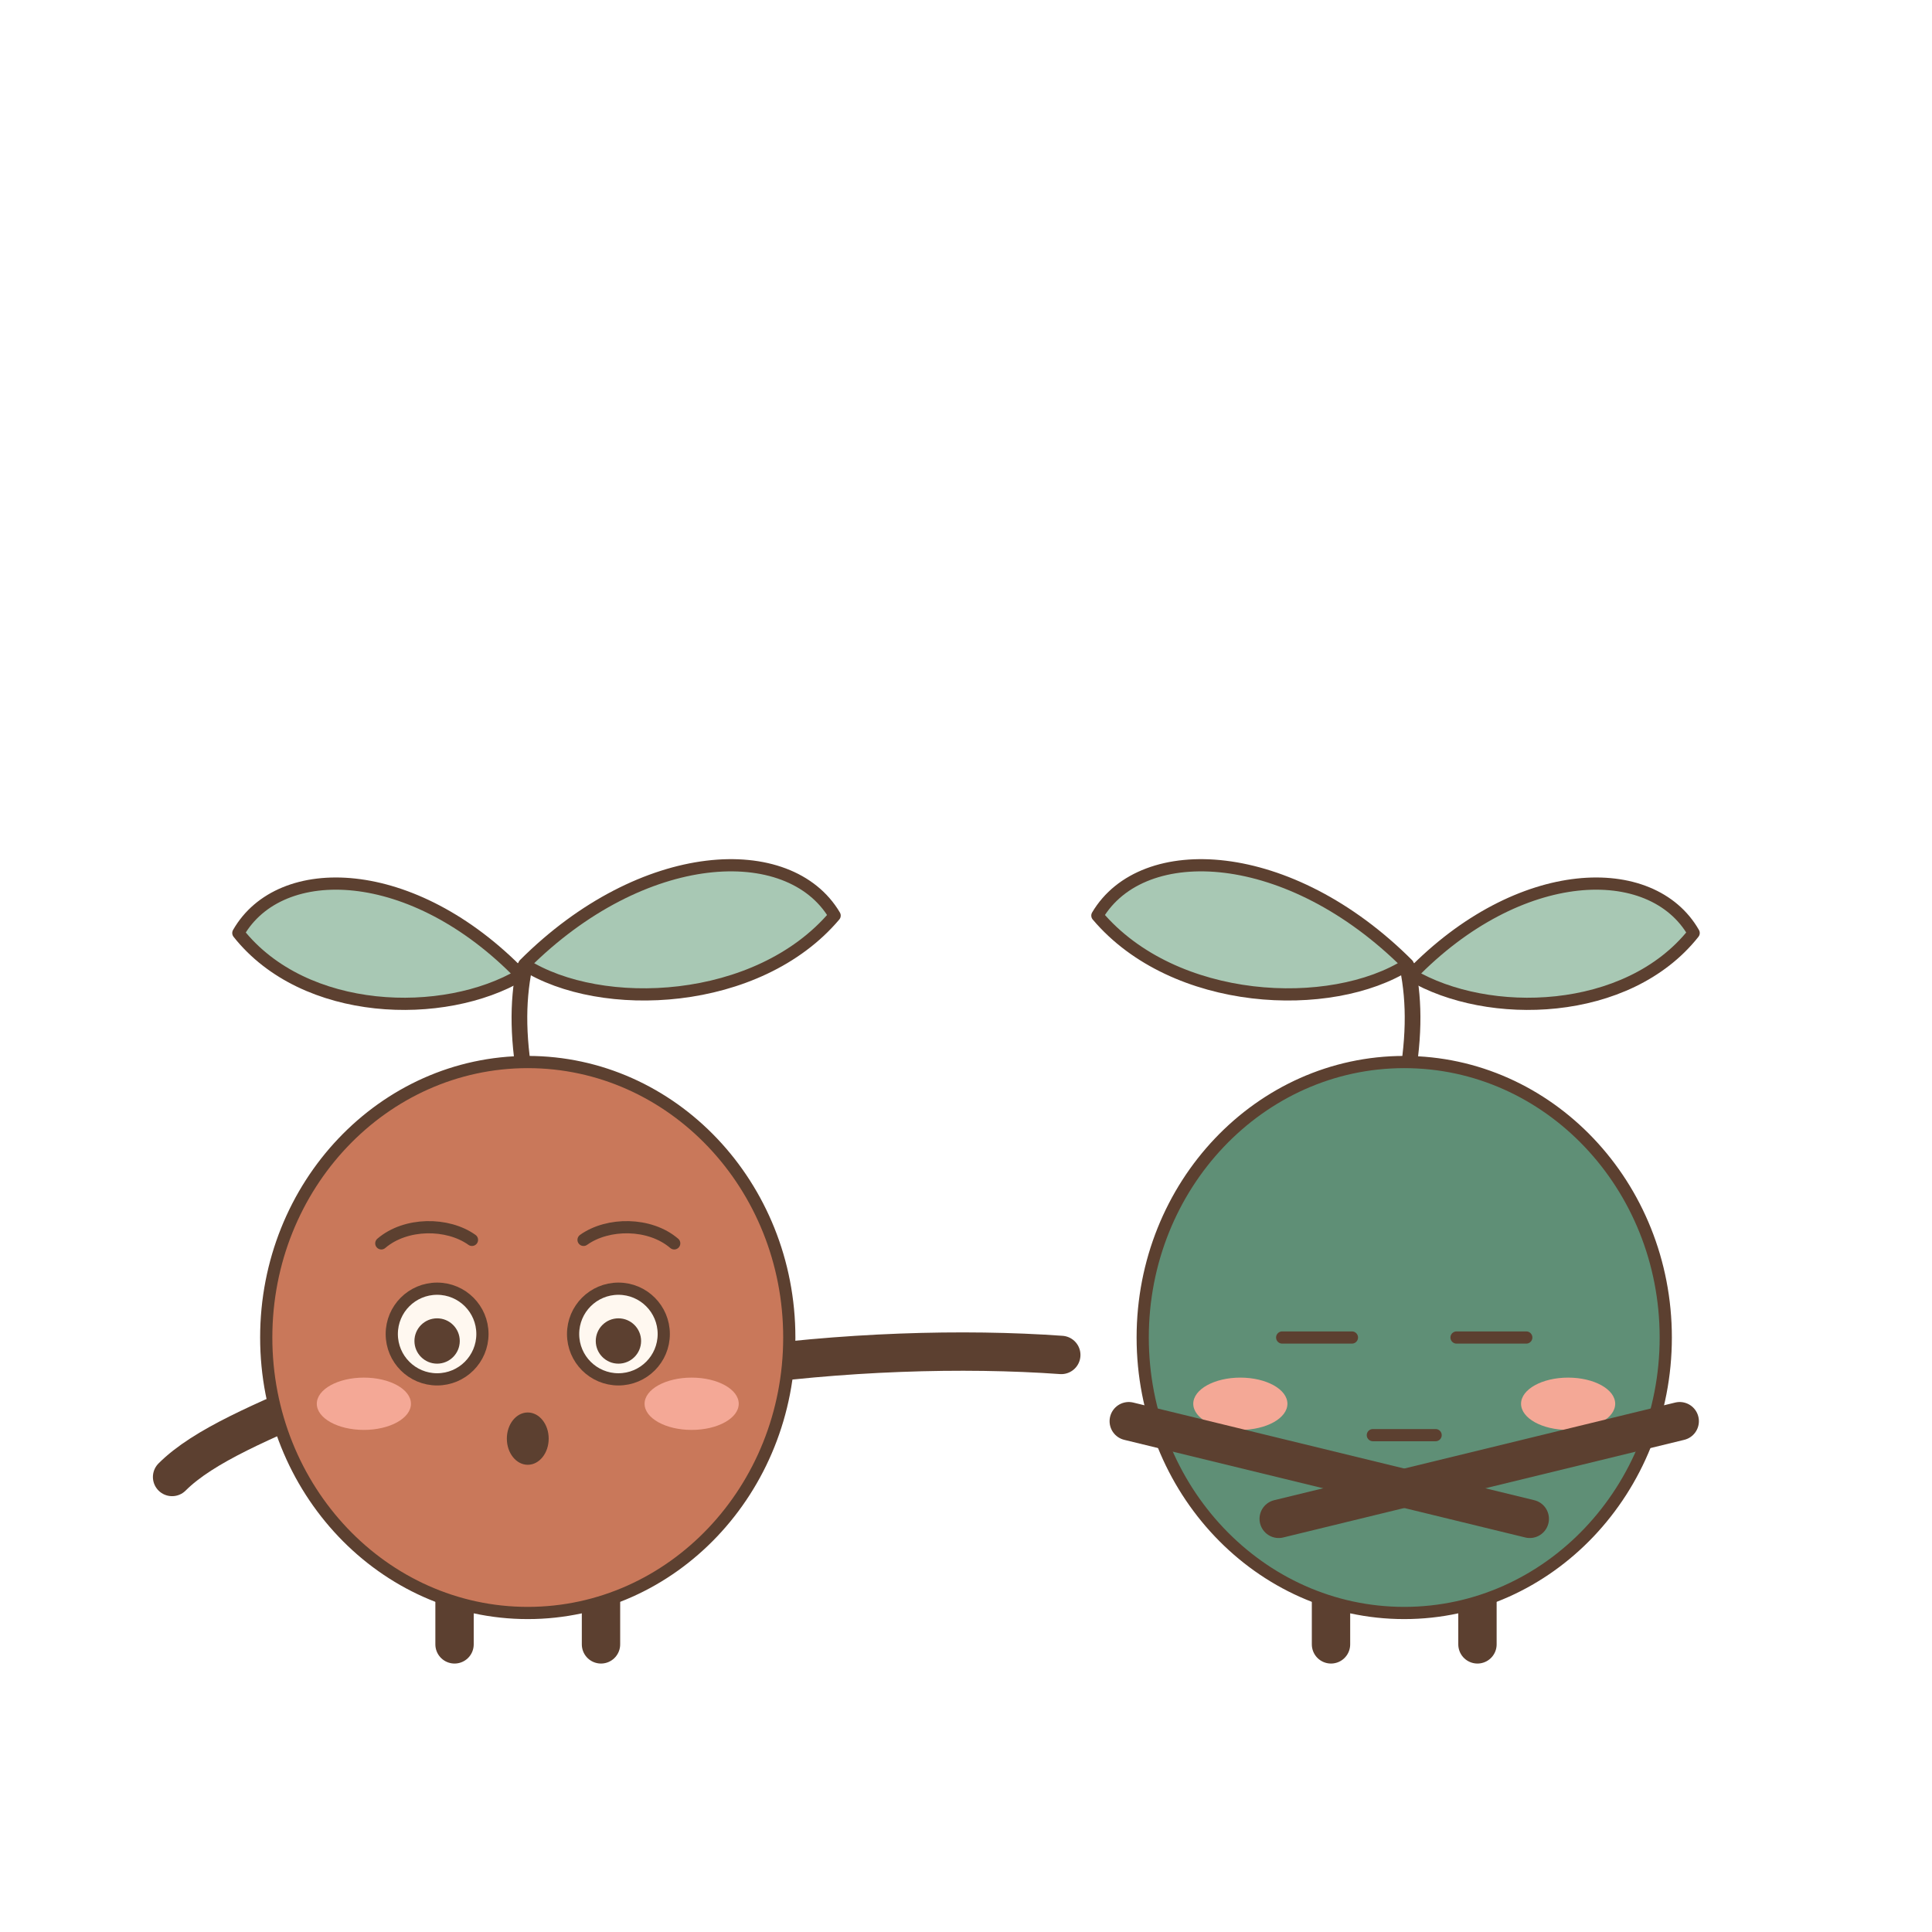
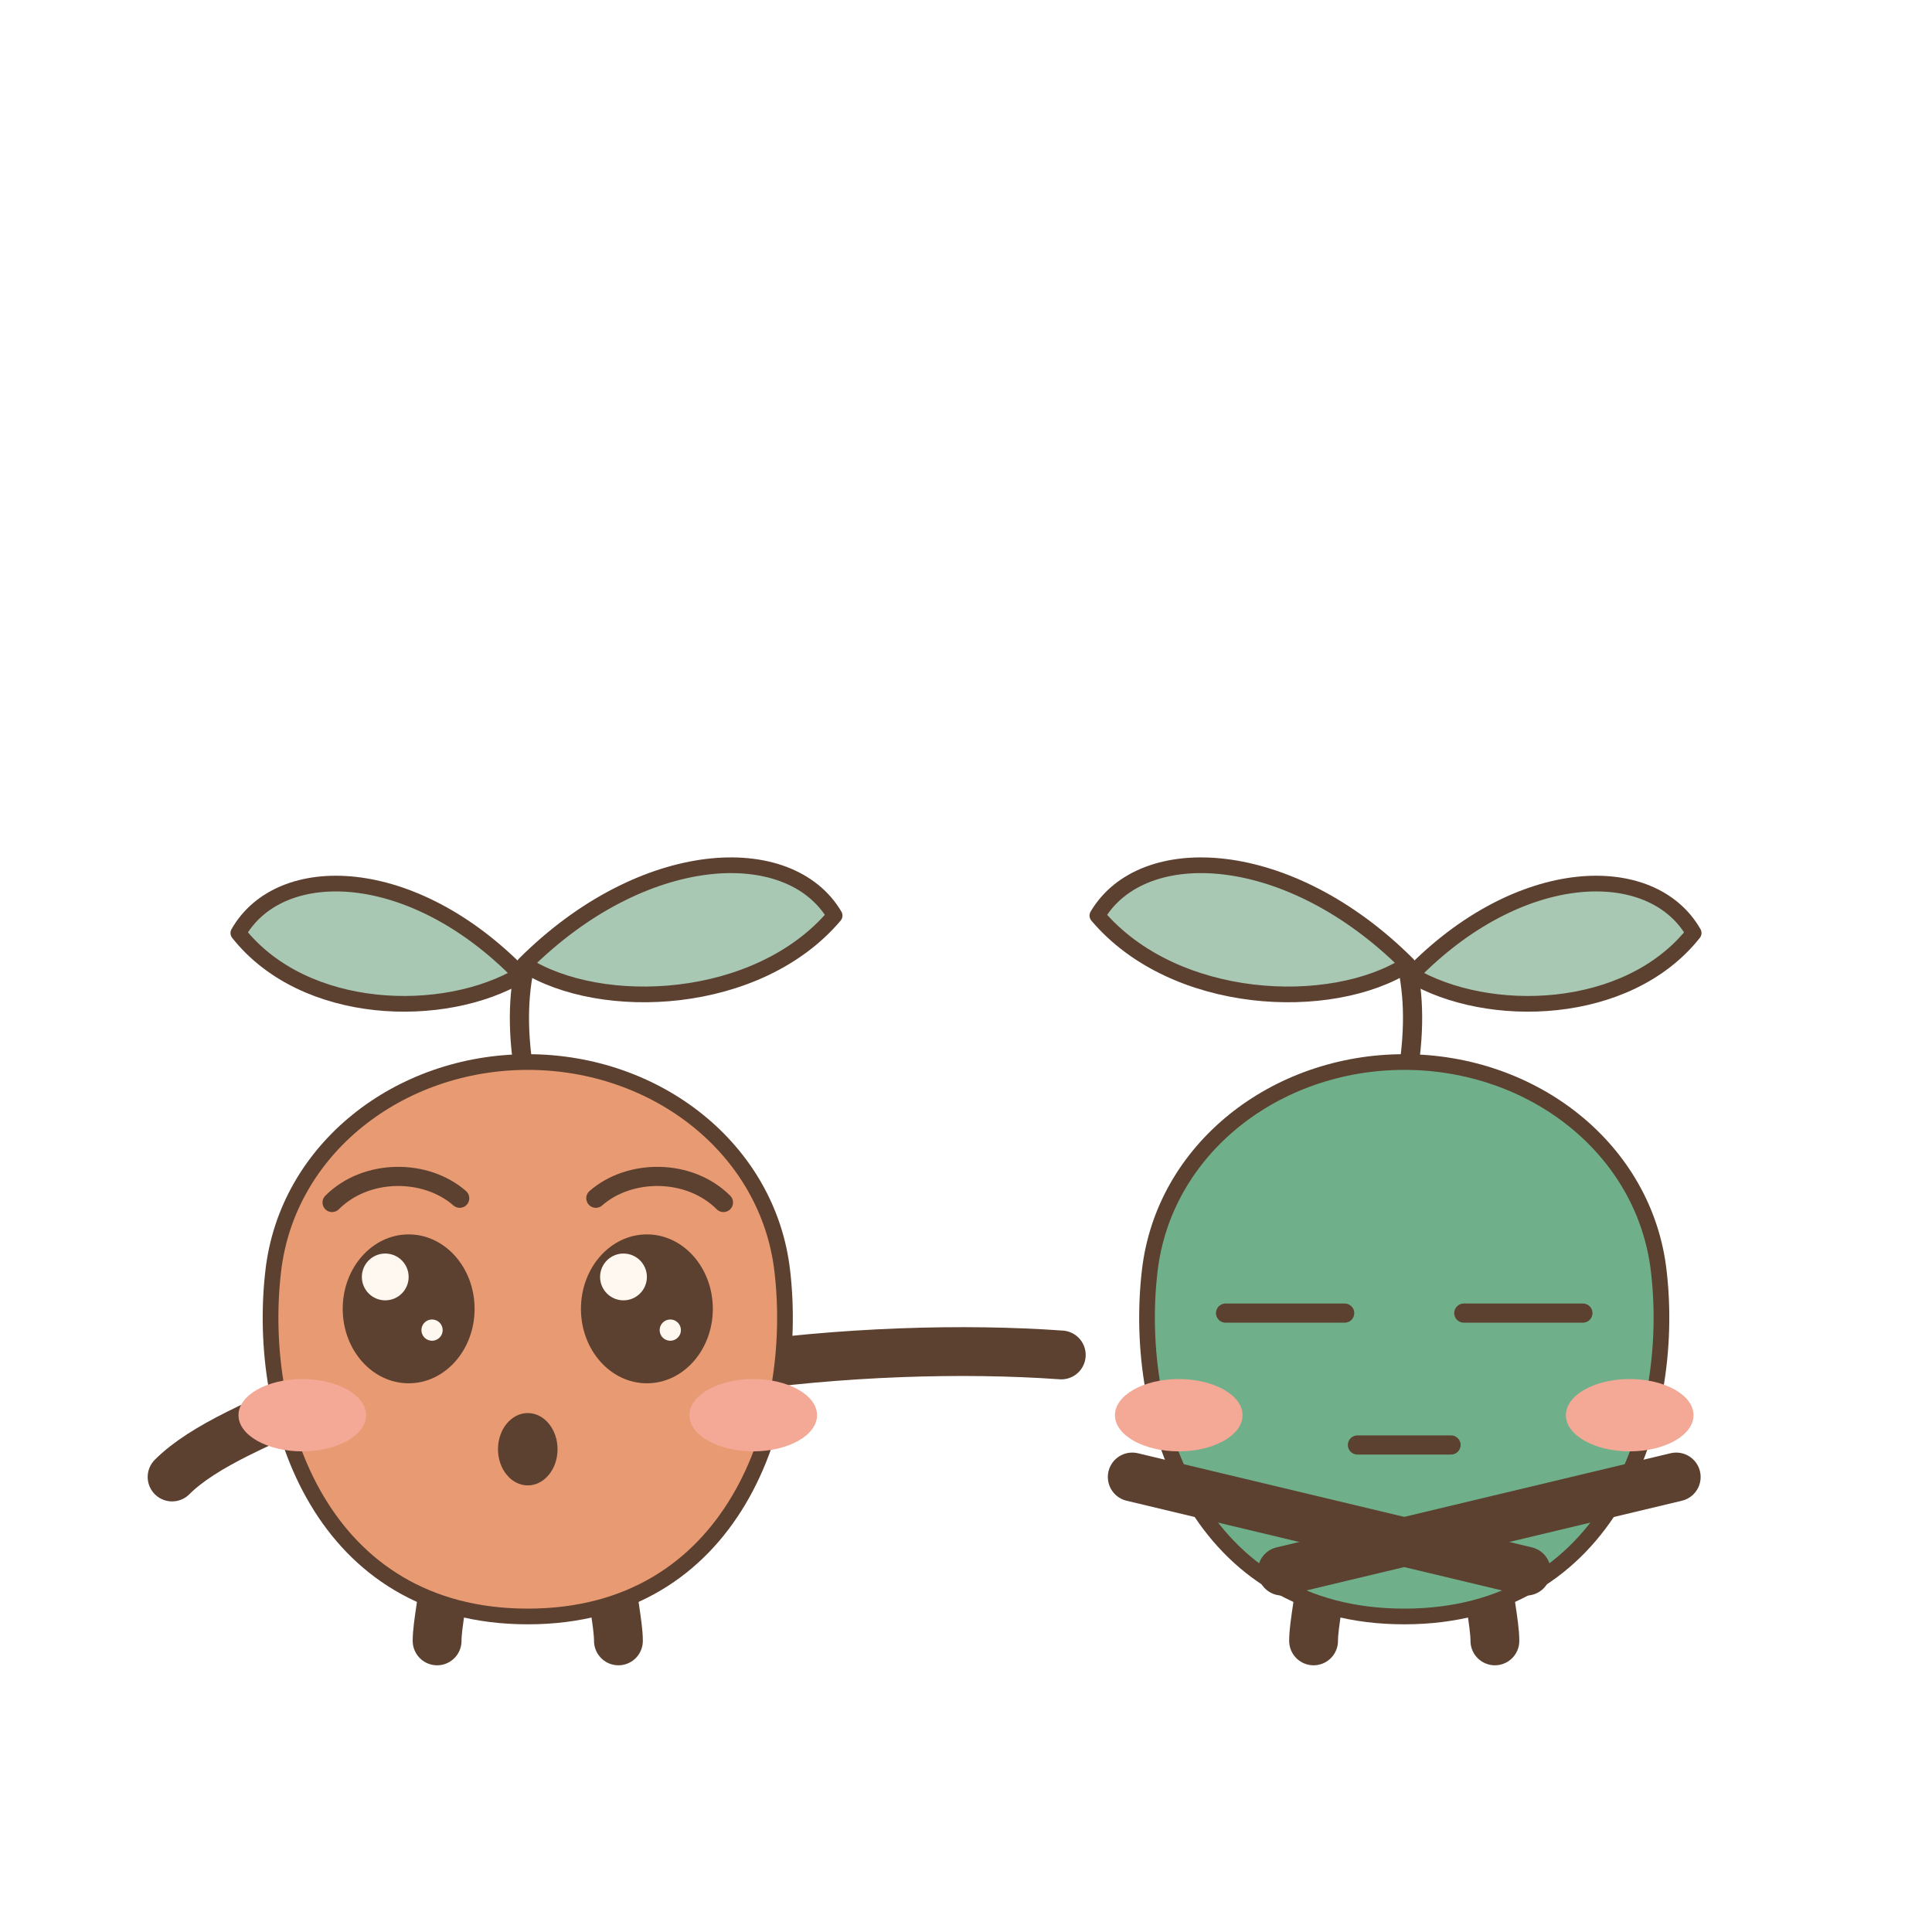
<svg xmlns="http://www.w3.org/2000/svg" viewBox="0 0 820 820" width="820" height="820">
-   <g fill="none" stroke="#5C4030" stroke-width="7" stroke-linecap="round" stroke-linejoin="round">
+   <g fill="none" stroke="#5C4030" stroke-width="9" stroke-linecap="round" stroke-linejoin="round">
    <g transform="translate(224 359) scale(0.74)">
-       <path d="M -110 312 C -152 330, -186 344, -204 362" stroke-width="22" />
-       <path d="M 112 300 C 180 290, 250 288, 306 292" stroke-width="22" />
-       <path d="M -42 392 L -42 458" stroke-width="22" />
-       <path d="M 42 392 L 42 458" stroke-width="22" />
-       <path d="M 0 142 C -6 112, -6 90, -2 70" stroke-width="9" />
+       <path d="M -110 312 C -152 330, -186 344, -204 362" stroke-width="28" />
+       <path d="M 112 300 C 180 290, 250 288, 306 292" stroke-width="28" />
+       <path d="M -46 404 C -48 430, -52 446, -52 456" stroke-width="28" />
+       <path d="M 46 404 C 48 430, 52 446, 52 456" stroke-width="28" />
+       <path d="M 0 142 C -6 112, -6 90, -2 70" stroke-width="11" />
      <path d="M -4 74 C -66 10, -142 8, -166 50 C -128 98, -48 100, -4 74 Z" fill="#A8C8B4" />
      <path d="M -2 68 C 66 0, 150 -4, 176 40 C 132 92, 42 96, -2 68 Z" fill="#A8C8B4" />
-       <ellipse cx="0" cy="282" rx="150" ry="158" fill="#C9785A" />
-       <ellipse cx="-94" cy="320" rx="27" ry="15" fill="#F4A896" stroke="none" />
-       <ellipse cx="94" cy="320" rx="27" ry="15" fill="#F4A896" stroke="none" />
-       <path d="M -84 228 C -70 216, -46 216, -32 226" />
-       <path d="M 84 228 C 70 216, 46 216, 32 226" />
-       <circle cx="-52" cy="280" r="26" fill="#FFF8F0" />
-       <circle cx="52" cy="280" r="26" fill="#FFF8F0" />
-       <circle cx="-52" cy="284" r="13" fill="#5C4030" stroke="none" />
-       <circle cx="52" cy="284" r="13" fill="#5C4030" stroke="none" />
-       <ellipse cx="0" cy="340" rx="12" ry="15" fill="#5C4030" stroke="none" />
+       <path d="M 0 124 C 74 124, 138 174, 146 244 C 156 330, 118 442, 0 442 C -118 442, -156 330, -146 244 C -138 174, -74 124, 0 124 Z" fill="#E89A72" />
+       <g transform="translate(0 -18) translate(0 286) scale(1.22) translate(0 -286)">
+         <ellipse cx="-106" cy="334" rx="30" ry="17" fill="#F4A896" stroke="none" />
+         <ellipse cx="106" cy="334" rx="30" ry="17" fill="#F4A896" stroke="none" />
+         <path d="M -92 234 C -76 218, -48 218, -32 232" />
+         <path d="M 92 234 C 76 218, 48 218, 32 232" />
+         <ellipse cx="-56" cy="284" rx="31" ry="35" fill="#5C4030" stroke="none" />
+         <ellipse cx="56" cy="284" rx="31" ry="35" fill="#5C4030" stroke="none" />
+         <circle cx="-67" cy="269" r="11" fill="#FFF8F0" stroke="none" />
+         <circle cx="-45" cy="294" r="5" fill="#FFF8F0" stroke="none" />
+         <circle cx="45" cy="269" r="11" fill="#FFF8F0" stroke="none" />
+         <circle cx="67" cy="294" r="5" fill="#FFF8F0" stroke="none" />
+         <ellipse cx="0" cy="350" rx="14" ry="17" fill="#5C4030" stroke="none" />
+       </g>
    </g>
    <g transform="translate(596 359) scale(0.74)">
      <g transform="scale(-1 1)">
-         <path d="M -42 392 L -42 458" stroke-width="22" />
-         <path d="M 42 392 L 42 458" stroke-width="22" />
-         <path d="M 0 142 C -6 112, -6 90, -2 70" stroke-width="9" />
+         <path d="M -46 404 C -48 430, -52 446, -52 456" stroke-width="28" />
+         <path d="M 46 404 C 48 430, 52 446, 52 456" stroke-width="28" />
+         <path d="M 0 142 C -6 112, -6 90, -2 70" stroke-width="11" />
        <path d="M -4 74 C -66 10, -142 8, -166 50 C -128 98, -48 100, -4 74 Z" fill="#A8C8B4" />
        <path d="M -2 68 C 66 0, 150 -4, 176 40 C 132 92, 42 96, -2 68 Z" fill="#A8C8B4" />
-         <ellipse cx="0" cy="282" rx="150" ry="158" fill="#5F8F76" />
-         <ellipse cx="-94" cy="320" rx="27" ry="15" fill="#F4A896" stroke="none" />
-         <ellipse cx="94" cy="320" rx="27" ry="15" fill="#F4A896" stroke="none" />
-         <path d="M -70 282 L -30 282" />
-         <path d="M 30 282 L 70 282" />
-         <path d="M -18 338 L 18 338" />
-         <path d="M -158 330 L 72 386" stroke-width="22" />
-         <path d="M 158 330 L -72 386" stroke-width="22" />
+         <path d="M 0 124 C 74 124, 138 174, 146 244 C 156 330, 118 442, 0 442 C -118 442, -156 330, -146 244 C -138 174, -74 124, 0 124 Z" fill="#6FB08A" />
+         <g transform="translate(0 -18) translate(0 286) scale(1.22) translate(0 -286)">
+           <ellipse cx="-106" cy="334" rx="30" ry="17" fill="#F4A896" stroke="none" />
+           <ellipse cx="106" cy="334" rx="30" ry="17" fill="#F4A896" stroke="none" />
+           <path d="M -84 286 L -28 286" />
+           <path d="M 28 286 L 84 286" />
+           <path d="M -22 348 L 22 348" />
+         </g>
+         <path d="M -156 362 L 70 416" stroke-width="28" />
+         <path d="M 156 362 L -70 416" stroke-width="28" />
      </g>
    </g>
  </g>
</svg>
